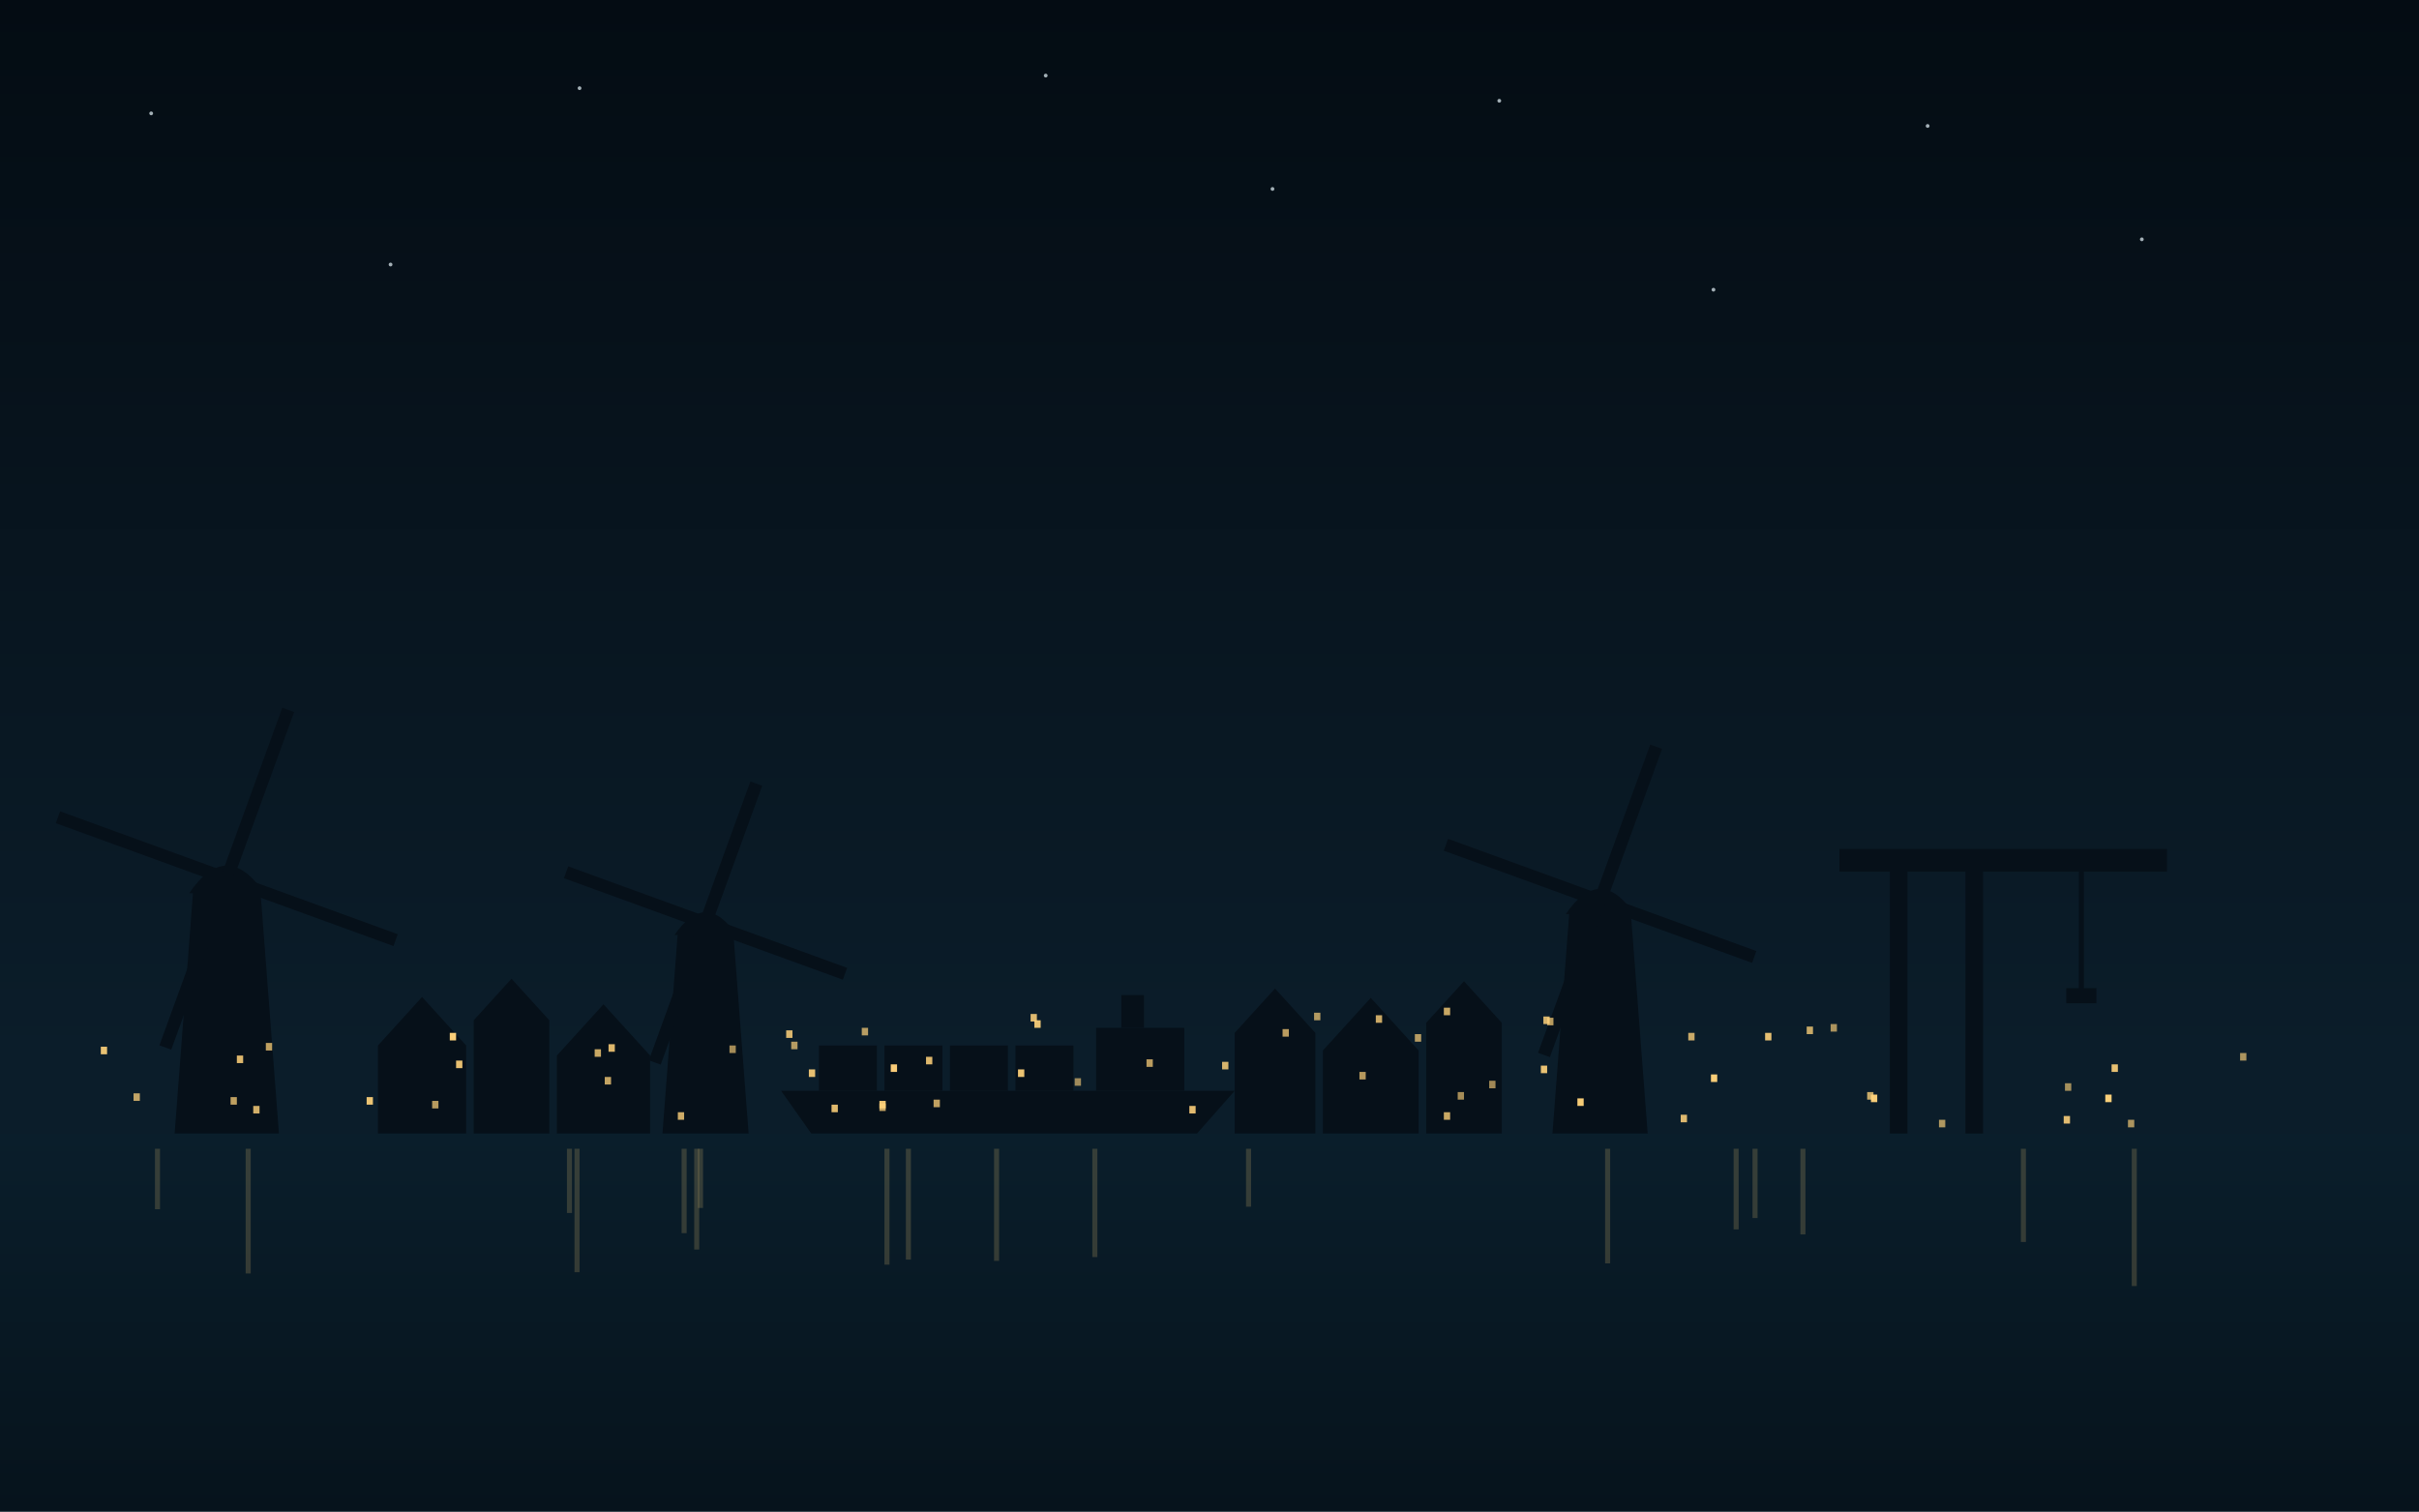
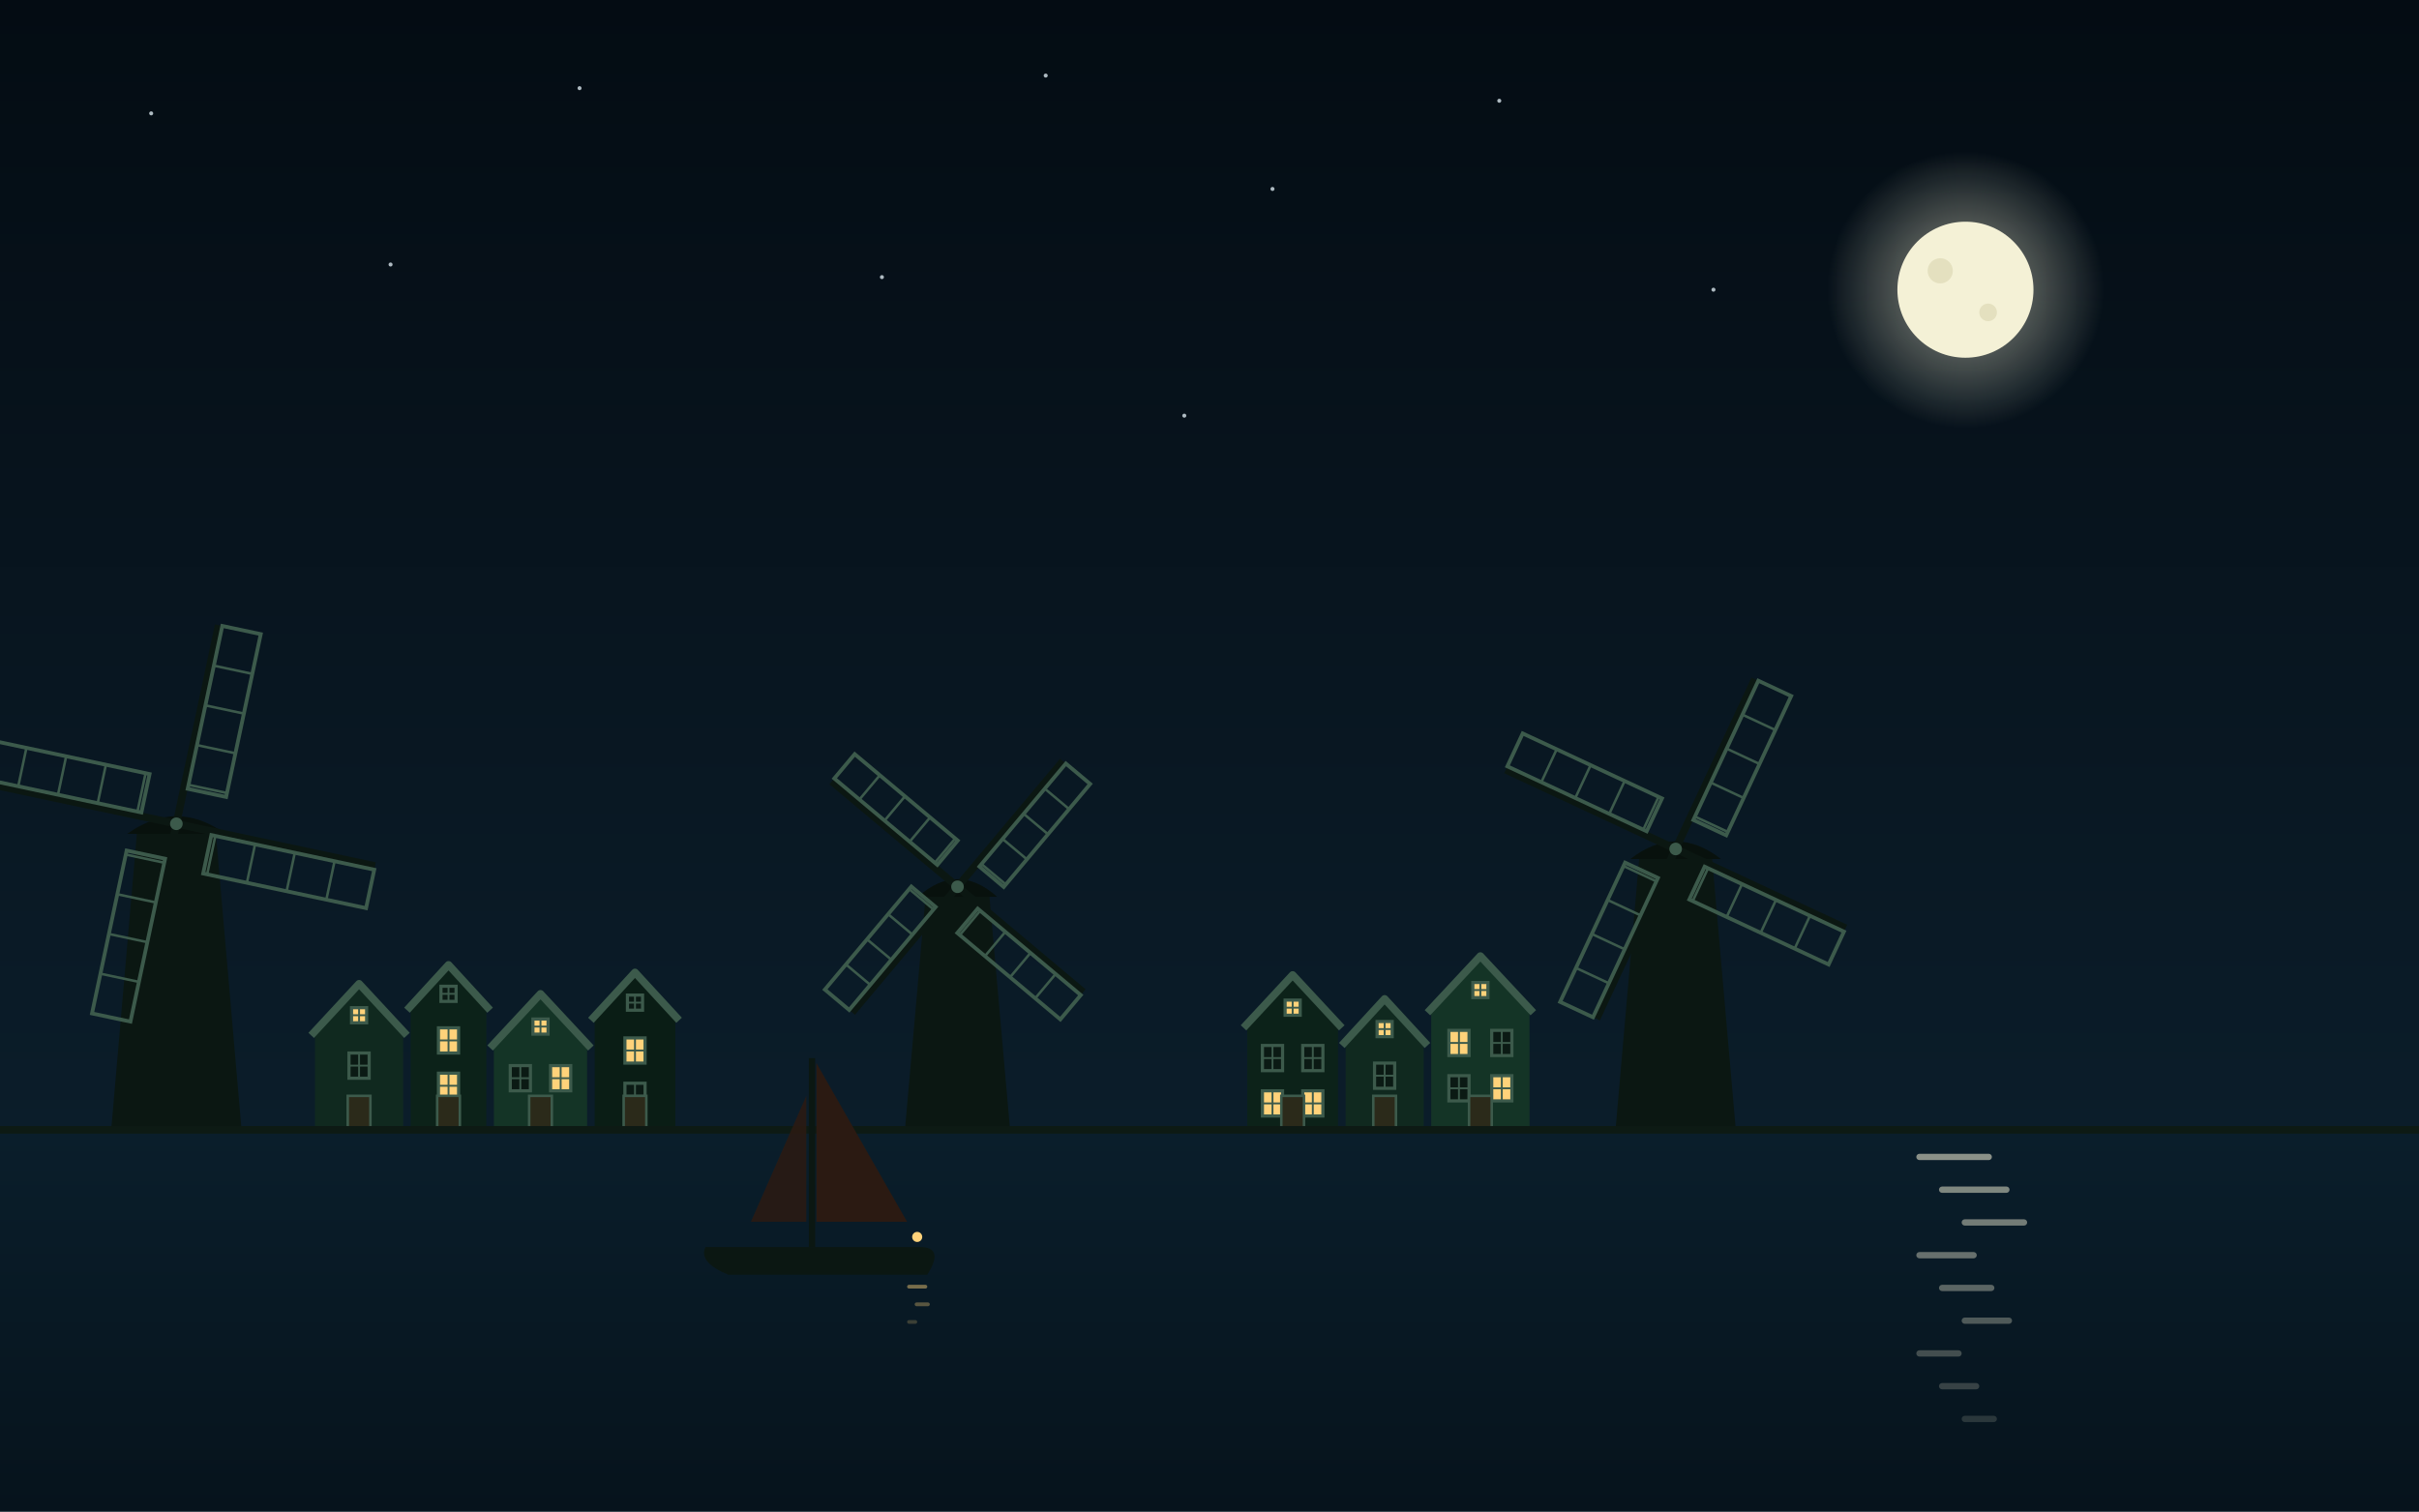
<svg xmlns="http://www.w3.org/2000/svg" viewBox="0 0 1920 1200" preserveAspectRatio="xMidYMax slice">
  <defs>
    <linearGradient id="sky" x1="0" y1="0" x2="0" y2="1">
      <stop offset="0" stop-color="#040c13" />
-       <stop offset="0.7" stop-color="#0b1d2a" />
+       <stop offset="0.75" stop-color="#0b1d2a" />
    </linearGradient>
    <linearGradient id="water" x1="0" y1="0" x2="0" y2="1">
      <stop offset="0" stop-color="#0a1e2b" />
      <stop offset="1" stop-color="#06131c" />
    </linearGradient>
+     <radialGradient id="moonGlow">
+       <stop offset="0.4" stop-color="#f4f1d6" stop-opacity="0.35" />
+       <stop offset="1" stop-color="#f4f1d6" stop-opacity="0" />
+     </radialGradient>
+     <radialGradient id="sunGlow">
+       <stop offset="0" stop-color="#fff6d8" stop-opacity="0.95" />
+       <stop offset="1" stop-color="#fff6d8" stop-opacity="0" />
+     </radialGradient>
  </defs>
  <rect width="1920" height="1200" fill="url(#sky)" />
-   <circle cx="120" cy="90" r="1.5" fill="#e6f3fa" opacity="0.7" />
-   <circle cx="460" cy="70" r="1.5" fill="#e6f3fa" opacity="0.7" />
-   <circle cx="830" cy="60" r="1.5" fill="#e6f3fa" opacity="0.7" />
-   <circle cx="1010" cy="150" r="1.5" fill="#e6f3fa" opacity="0.7" />
-   <circle cx="1190" cy="80" r="1.5" fill="#e6f3fa" opacity="0.7" />
-   <circle cx="1530" cy="100" r="1.5" fill="#e6f3fa" opacity="0.7" />
-   <circle cx="1700" cy="190" r="1.5" fill="#e6f3fa" opacity="0.7" />
-   <circle cx="310" cy="210" r="1.5" fill="#e6f3fa" opacity="0.7" />
-   <circle cx="1360" cy="230" r="1.5" fill="#e6f3fa" opacity="0.7" />
-   <g fill="#061019">
-     <path d="M138.6 900 L153.504 704.5 L206.496 704.5 L221.4 900 Z" />
-     <path d="M150.192 709.1 Q180 665.4 209.808 709.1 Z" />
-     <rect x="175" y="555" width="10" height="142.6" transform="rotate(20 180 697.6)" />
-     <rect x="175" y="555" width="10" height="142.6" transform="rotate(110 180 697.6)" />
-     <rect x="175" y="555" width="10" height="142.6" transform="rotate(200 180 697.6)" />
-     <rect x="175" y="555" width="10" height="142.6" transform="rotate(290 180 697.6)" />
-   </g>
-   <g fill="#061019">
-     <path d="M525.8 900 L538.112 738.5 L581.888 738.5 L594.2 900 Z" />
-     <path d="M535.376 742.3 Q560 706.2 584.624 742.3 Z" />
-     <rect x="555" y="615" width="10" height="117.8" transform="rotate(20 560 732.8)" />
-     <rect x="555" y="615" width="10" height="117.8" transform="rotate(110 560 732.8)" />
-     <rect x="555" y="615" width="10" height="117.8" transform="rotate(200 560 732.8)" />
-     <rect x="555" y="615" width="10" height="117.8" transform="rotate(290 560 732.8)" />
-   </g>
-   <g fill="#061019">
-     <path d="M1232.2 900 L1245.808 721.5 L1294.192 721.5 L1307.8 900 Z" />
-     <path d="M1242.784 725.7 Q1270 685.8 1297.216 725.7 Z" />
-     <rect x="1265" y="585" width="10" height="130.2" transform="rotate(20 1270 715.2)" />
-     <rect x="1265" y="585" width="10" height="130.2" transform="rotate(110 1270 715.2)" />
-     <rect x="1265" y="585" width="10" height="130.2" transform="rotate(200 1270 715.2)" />
-     <rect x="1265" y="585" width="10" height="130.2" transform="rotate(290 1270 715.2)" />
-   </g>
-   <path d="M300 900 L300 830 L335 791.5 L370 830 L370 900 Z" fill="#061019" />
-   <path d="M376 900 L376 810 L406 777 L436 810 L436 900 Z" fill="#061019" />
-   <path d="M442 900 L442 838 L479 797.3 L516 838 L516 900 Z" fill="#061019" />
-   <path d="M980 900 L980 820 L1012 784.8 L1044 820 L1044 900 Z" fill="#061019" />
-   <path d="M1050 900 L1050 834 L1088 792.2 L1126 834 L1126 900 Z" fill="#061019" />
-   <path d="M1132 900 L1132 812 L1162 779 L1192 812 L1192 900 Z" fill="#061019" />
-   <g fill="#061019">
-     <rect x="1500" y="690" width="14" height="210" />
-     <rect x="1560" y="690" width="14" height="210" />
-     <rect x="1460" y="674" width="260" height="18" />
-     <rect x="1650" y="692" width="4" height="94.5" />
-     <rect x="1640" y="784.5" width="24" height="12" />
-   </g>
-   <g fill="#061019">
-     <path d="M620 866 L980 866 L950 900 L644 900 Z" />
-     <rect x="870" y="816" width="70" height="50" />
-     <rect x="890" y="790" width="18" height="26" />
-     <rect x="650" y="830" width="46" height="36" />
-     <rect x="702" y="830" width="46" height="36" />
-     <rect x="754" y="830" width="46" height="36" />
-     <rect x="806" y="830" width="46" height="36" />
-   </g>
+   <circle cx="120" cy="90" r="1.6" fill="#e6f3fa" opacity="0.75" />
+   <circle cx="460" cy="70" r="1.6" fill="#e6f3fa" opacity="0.75" />
+   <circle cx="830" cy="60" r="1.6" fill="#e6f3fa" opacity="0.75" />
+   <circle cx="1010" cy="150" r="1.6" fill="#e6f3fa" opacity="0.75" />
+   <circle cx="1190" cy="80" r="1.6" fill="#e6f3fa" opacity="0.75" />
+   <circle cx="700" cy="220" r="1.6" fill="#e6f3fa" opacity="0.75" />
+   <circle cx="310" cy="210" r="1.6" fill="#e6f3fa" opacity="0.75" />
+   <circle cx="1360" cy="230" r="1.6" fill="#e6f3fa" opacity="0.75" />
+   <circle cx="940" cy="330" r="1.6" fill="#e6f3fa" opacity="0.75" />
+   <circle cx="1560" cy="230" r="110" fill="url(#moonGlow)" />
+   <circle cx="1560" cy="230" r="54" fill="#f4f1d6" />
+   <circle cx="1540" cy="215" r="10" fill="#e4e0bf" />
+   <circle cx="1578" cy="248" r="7" fill="#e4e0bf" />
+   <path d="M88 900 L108.8 660 L171.2 660 L192 900 Z" fill="#0b1712" />
+   <path d="M101 662 Q140 634 179 662 Z" fill="#08110d" />
+   <g transform="rotate(12 140 654)">
+     <rect x="137" y="492.8" width="6" height="161.2" fill="#0b1712" />
+     <rect x="143" y="492.8" width="31.2" height="132.184" fill="none" stroke="#3c5a4b" stroke-width="3" />
+     <line x1="143" y1="621.76" x2="174.2" y2="621.76" stroke="#3c5a4b" stroke-width="2" />
+     <line x1="143" y1="589.52" x2="174.2" y2="589.52" stroke="#3c5a4b" stroke-width="2" />
+     <line x1="143" y1="557.28" x2="174.2" y2="557.28" stroke="#3c5a4b" stroke-width="2" />
+     <line x1="143" y1="525.04" x2="174.2" y2="525.04" stroke="#3c5a4b" stroke-width="2" />
+   </g>
+   <g transform="rotate(102 140 654)">
+     <rect x="137" y="492.8" width="6" height="161.2" fill="#0b1712" />
+     <rect x="143" y="492.8" width="31.2" height="132.184" fill="none" stroke="#3c5a4b" stroke-width="3" />
+     <line x1="143" y1="621.76" x2="174.2" y2="621.76" stroke="#3c5a4b" stroke-width="2" />
+     <line x1="143" y1="589.52" x2="174.2" y2="589.52" stroke="#3c5a4b" stroke-width="2" />
+     <line x1="143" y1="557.28" x2="174.2" y2="557.28" stroke="#3c5a4b" stroke-width="2" />
+     <line x1="143" y1="525.04" x2="174.2" y2="525.04" stroke="#3c5a4b" stroke-width="2" />
+   </g>
+   <g transform="rotate(192 140 654)">
+     <rect x="137" y="492.8" width="6" height="161.2" fill="#0b1712" />
+     <rect x="143" y="492.8" width="31.2" height="132.184" fill="none" stroke="#3c5a4b" stroke-width="3" />
+     <line x1="143" y1="621.76" x2="174.2" y2="621.76" stroke="#3c5a4b" stroke-width="2" />
+     <line x1="143" y1="589.52" x2="174.2" y2="589.52" stroke="#3c5a4b" stroke-width="2" />
+     <line x1="143" y1="557.28" x2="174.2" y2="557.28" stroke="#3c5a4b" stroke-width="2" />
+     <line x1="143" y1="525.04" x2="174.2" y2="525.04" stroke="#3c5a4b" stroke-width="2" />
+   </g>
+   <g transform="rotate(282 140 654)">
+     <rect x="137" y="492.8" width="6" height="161.2" fill="#0b1712" />
+     <rect x="143" y="492.8" width="31.2" height="132.184" fill="none" stroke="#3c5a4b" stroke-width="3" />
+     <line x1="143" y1="621.76" x2="174.2" y2="621.76" stroke="#3c5a4b" stroke-width="2" />
+     <line x1="143" y1="589.52" x2="174.2" y2="589.52" stroke="#3c5a4b" stroke-width="2" />
+     <line x1="143" y1="557.28" x2="174.2" y2="557.28" stroke="#3c5a4b" stroke-width="2" />
+     <line x1="143" y1="525.04" x2="174.2" y2="525.04" stroke="#3c5a4b" stroke-width="2" />
+   </g>
+   <circle cx="140" cy="654" r="5" fill="#3c5a4b" />
+   <path d="M718 900 L734.8 710 L785.2 710 L802 900 Z" fill="#0b1712" />
+   <path d="M728.5 712 Q760 684 791.5 712 Z" fill="#08110d" />
+   <g transform="rotate(40 760 704)">
+     <rect x="757" y="573.8" width="6" height="130.2" fill="#0b1712" />
+     <rect x="763" y="573.8" width="25.2" height="106.764" fill="none" stroke="#3c5a4b" stroke-width="3" />
+     <line x1="763" y1="677.96" x2="788.2" y2="677.96" stroke="#3c5a4b" stroke-width="2" />
+     <line x1="763" y1="651.92" x2="788.2" y2="651.92" stroke="#3c5a4b" stroke-width="2" />
+     <line x1="763" y1="625.88" x2="788.2" y2="625.88" stroke="#3c5a4b" stroke-width="2" />
+     <line x1="763" y1="599.84" x2="788.2" y2="599.84" stroke="#3c5a4b" stroke-width="2" />
+   </g>
+   <g transform="rotate(130 760 704)">
+     <rect x="757" y="573.8" width="6" height="130.2" fill="#0b1712" />
+     <rect x="763" y="573.8" width="25.2" height="106.764" fill="none" stroke="#3c5a4b" stroke-width="3" />
+     <line x1="763" y1="677.96" x2="788.2" y2="677.96" stroke="#3c5a4b" stroke-width="2" />
+     <line x1="763" y1="651.92" x2="788.2" y2="651.92" stroke="#3c5a4b" stroke-width="2" />
+     <line x1="763" y1="625.88" x2="788.2" y2="625.88" stroke="#3c5a4b" stroke-width="2" />
+     <line x1="763" y1="599.84" x2="788.2" y2="599.84" stroke="#3c5a4b" stroke-width="2" />
+   </g>
+   <g transform="rotate(220 760 704)">
+     <rect x="757" y="573.8" width="6" height="130.2" fill="#0b1712" />
+     <rect x="763" y="573.8" width="25.2" height="106.764" fill="none" stroke="#3c5a4b" stroke-width="3" />
+     <line x1="763" y1="677.96" x2="788.2" y2="677.96" stroke="#3c5a4b" stroke-width="2" />
+     <line x1="763" y1="651.92" x2="788.2" y2="651.92" stroke="#3c5a4b" stroke-width="2" />
+     <line x1="763" y1="625.88" x2="788.2" y2="625.88" stroke="#3c5a4b" stroke-width="2" />
+     <line x1="763" y1="599.84" x2="788.2" y2="599.84" stroke="#3c5a4b" stroke-width="2" />
+   </g>
+   <g transform="rotate(310 760 704)">
+     <rect x="757" y="573.8" width="6" height="130.2" fill="#0b1712" />
+     <rect x="763" y="573.8" width="25.2" height="106.764" fill="none" stroke="#3c5a4b" stroke-width="3" />
+     <line x1="763" y1="677.96" x2="788.2" y2="677.96" stroke="#3c5a4b" stroke-width="2" />
+     <line x1="763" y1="651.92" x2="788.2" y2="651.92" stroke="#3c5a4b" stroke-width="2" />
+     <line x1="763" y1="625.88" x2="788.2" y2="625.88" stroke="#3c5a4b" stroke-width="2" />
+     <line x1="763" y1="599.84" x2="788.2" y2="599.84" stroke="#3c5a4b" stroke-width="2" />
+   </g>
+   <circle cx="760" cy="704" r="5" fill="#3c5a4b" />
+   <path d="M1282 900 L1301.2 680 L1358.8 680 L1378 900 Z" fill="#0b1712" />
+   <path d="M1294 682 Q1330 654 1366 682 Z" fill="#08110d" />
+   <g transform="rotate(25 1330 674)">
+     <rect x="1327" y="525.2" width="6" height="148.8" fill="#0b1712" />
+     <rect x="1333" y="525.2" width="28.8" height="122.016" fill="none" stroke="#3c5a4b" stroke-width="3" />
+     <line x1="1333" y1="644.24" x2="1361.8" y2="644.24" stroke="#3c5a4b" stroke-width="2" />
+     <line x1="1333" y1="614.48" x2="1361.8" y2="614.48" stroke="#3c5a4b" stroke-width="2" />
+     <line x1="1333" y1="584.72" x2="1361.8" y2="584.72" stroke="#3c5a4b" stroke-width="2" />
+     <line x1="1333" y1="554.96" x2="1361.8" y2="554.96" stroke="#3c5a4b" stroke-width="2" />
+   </g>
+   <g transform="rotate(115 1330 674)">
+     <rect x="1327" y="525.2" width="6" height="148.8" fill="#0b1712" />
+     <rect x="1333" y="525.2" width="28.8" height="122.016" fill="none" stroke="#3c5a4b" stroke-width="3" />
+     <line x1="1333" y1="644.24" x2="1361.8" y2="644.24" stroke="#3c5a4b" stroke-width="2" />
+     <line x1="1333" y1="614.48" x2="1361.8" y2="614.48" stroke="#3c5a4b" stroke-width="2" />
+     <line x1="1333" y1="584.72" x2="1361.8" y2="584.72" stroke="#3c5a4b" stroke-width="2" />
+     <line x1="1333" y1="554.96" x2="1361.8" y2="554.96" stroke="#3c5a4b" stroke-width="2" />
+   </g>
+   <g transform="rotate(205 1330 674)">
+     <rect x="1327" y="525.2" width="6" height="148.8" fill="#0b1712" />
+     <rect x="1333" y="525.2" width="28.8" height="122.016" fill="none" stroke="#3c5a4b" stroke-width="3" />
+     <line x1="1333" y1="644.24" x2="1361.8" y2="644.24" stroke="#3c5a4b" stroke-width="2" />
+     <line x1="1333" y1="614.48" x2="1361.8" y2="614.48" stroke="#3c5a4b" stroke-width="2" />
+     <line x1="1333" y1="584.72" x2="1361.8" y2="584.72" stroke="#3c5a4b" stroke-width="2" />
+     <line x1="1333" y1="554.96" x2="1361.8" y2="554.96" stroke="#3c5a4b" stroke-width="2" />
+   </g>
+   <g transform="rotate(295 1330 674)">
+     <rect x="1327" y="525.2" width="6" height="148.8" fill="#0b1712" />
+     <rect x="1333" y="525.2" width="28.8" height="122.016" fill="none" stroke="#3c5a4b" stroke-width="3" />
+     <line x1="1333" y1="644.24" x2="1361.8" y2="644.24" stroke="#3c5a4b" stroke-width="2" />
+     <line x1="1333" y1="614.48" x2="1361.8" y2="614.48" stroke="#3c5a4b" stroke-width="2" />
+     <line x1="1333" y1="584.72" x2="1361.8" y2="584.72" stroke="#3c5a4b" stroke-width="2" />
+     <line x1="1333" y1="554.96" x2="1361.8" y2="554.96" stroke="#3c5a4b" stroke-width="2" />
+   </g>
+   <circle cx="1330" cy="674" r="5" fill="#3c5a4b" />
+   <path d="M250 900 L250 820 L285 785 L320 820 L320 900 Z" fill="#10291f" />
+   <path d="M247 822 L285 781 L323 822" fill="none" stroke="#3c5a4b" stroke-width="6" stroke-linejoin="round" />
+   <rect x="277" y="836" width="16" height="20" fill="#0b1a14" stroke="#3c5a4b" stroke-width="2.5" />
+   <path d="M285 836 v20 M277 846 h16" stroke="#3c5a4b" stroke-width="1.5" />
+   <rect x="279" y="800" width="12" height="12" fill="#ffd27a" stroke="#3c5a4b" stroke-width="2.5" />
+   <path d="M285 800 v12 M279 806 h12" stroke="#3c5a4b" stroke-width="1.5" />
+   <rect x="279" y="922.94" width="12" height="36" fill="#ffd27a" opacity="0.16" />
+   <rect x="276" y="870" width="18" height="30" fill="#2b2a1a" stroke="#3c5a4b" stroke-width="2" />
+   <path d="M326 900 L326 800 L356 770 L386 800 L386 900 Z" fill="#0c2219" />
+   <path d="M323 802 L356 766 L389 802" fill="none" stroke="#3c5a4b" stroke-width="6" stroke-linejoin="round" />
+   <rect x="348" y="816" width="16" height="20" fill="#ffd27a" stroke="#3c5a4b" stroke-width="2.5" />
+   <path d="M356 816 v20 M348 826 h16" stroke="#3c5a4b" stroke-width="1.5" />
+   <rect x="348" y="920.6" width="16" height="16" fill="#ffd27a" opacity="0.16" />
+   <rect x="348" y="852" width="16" height="20" fill="#ffd27a" stroke="#3c5a4b" stroke-width="2.5" />
+   <path d="M356 852 v20 M348 862 h16" stroke="#3c5a4b" stroke-width="1.5" />
+   <rect x="348" y="915.2" width="16" height="40" fill="#ffd27a" opacity="0.16" />
+   <rect x="350" y="783" width="12" height="12" fill="#0b1a14" stroke="#3c5a4b" stroke-width="2.5" />
+   <path d="M356 783 v12 M350 789 h12" stroke="#3c5a4b" stroke-width="1.5" />
+   <rect x="347" y="870" width="18" height="30" fill="#2b2a1a" stroke="#3c5a4b" stroke-width="2" />
+   <path d="M392 900 L392 830 L429 793 L466 830 L466 900 Z" fill="#143426" />
+   <path d="M389 832 L429 789 L469 832" fill="none" stroke="#3c5a4b" stroke-width="6" stroke-linejoin="round" />
+   <rect x="405" y="846" width="16" height="20" fill="#0b1a14" stroke="#3c5a4b" stroke-width="2.5" />
+   <path d="M413 846 v20 M405 856 h16" stroke="#3c5a4b" stroke-width="1.5" />
+   <rect x="437" y="846" width="16" height="20" fill="#ffd27a" stroke="#3c5a4b" stroke-width="2.5" />
+   <path d="M445 846 v20 M437 856 h16" stroke="#3c5a4b" stroke-width="1.5" />
+   <rect x="437" y="916.1" width="16" height="12" fill="#ffd27a" opacity="0.16" />
+   <rect x="423" y="809" width="12" height="12" fill="#ffd27a" stroke="#3c5a4b" stroke-width="2.5" />
+   <path d="M429 809 v12 M423 815 h12" stroke="#3c5a4b" stroke-width="1.5" />
+   <rect x="423" y="921.608" width="12" height="24" fill="#ffd27a" opacity="0.16" />
+   <rect x="420" y="870" width="18" height="30" fill="#2b2a1a" stroke="#3c5a4b" stroke-width="2" />
+   <path d="M472 900 L472 808 L504 776 L536 808 L536 900 Z" fill="#0a1d15" />
+   <path d="M469 810 L504 772 L539 810" fill="none" stroke="#3c5a4b" stroke-width="6" stroke-linejoin="round" />
+   <rect x="496" y="824" width="16" height="20" fill="#ffd27a" stroke="#3c5a4b" stroke-width="2.5" />
+   <path d="M504 824 v20 M496 834 h16" stroke="#3c5a4b" stroke-width="1.5" />
+   <rect x="496" y="919.4" width="16" height="14" fill="#ffd27a" opacity="0.16" />
+   <rect x="496" y="860" width="16" height="20" fill="#0b1a14" stroke="#3c5a4b" stroke-width="2.5" />
+   <path d="M504 860 v20 M496 870 h16" stroke="#3c5a4b" stroke-width="1.5" />
+   <rect x="498" y="790" width="12" height="12" fill="#0b1a14" stroke="#3c5a4b" stroke-width="2.5" />
+   <path d="M504 790 v12 M498 796 h12" stroke="#3c5a4b" stroke-width="1.5" />
+   <rect x="495" y="870" width="18" height="30" fill="#2b2a1a" stroke="#3c5a4b" stroke-width="2" />
+   <path d="M990 900 L990 814 L1026 778 L1062 814 L1062 900 Z" fill="#0c2219" />
+   <path d="M987 816 L1026 774 L1065 816" fill="none" stroke="#3c5a4b" stroke-width="6" stroke-linejoin="round" />
+   <rect x="1002" y="830" width="16" height="20" fill="#0b1a14" stroke="#3c5a4b" stroke-width="2.5" />
+   <path d="M1010 830 v20 M1002 840 h16" stroke="#3c5a4b" stroke-width="1.5" />
+   <rect x="1034" y="830" width="16" height="20" fill="#0b1a14" stroke="#3c5a4b" stroke-width="2.5" />
+   <path d="M1042 830 v20 M1034 840 h16" stroke="#3c5a4b" stroke-width="1.5" />
+   <rect x="1002" y="866" width="16" height="20" fill="#ffd27a" stroke="#3c5a4b" stroke-width="2.5" />
+   <path d="M1010 866 v20 M1002 876 h16" stroke="#3c5a4b" stroke-width="1.5" />
+   <rect x="1002" y="913.1" width="16" height="33" fill="#ffd27a" opacity="0.16" />
+   <rect x="1034" y="866" width="16" height="20" fill="#ffd27a" stroke="#3c5a4b" stroke-width="2.5" />
+   <path d="M1042 866 v20 M1034 876 h16" stroke="#3c5a4b" stroke-width="1.5" />
+   <rect x="1034" y="913.1" width="16" height="21" fill="#ffd27a" opacity="0.16" />
+   <rect x="1020" y="794" width="12" height="12" fill="#ffd27a" stroke="#3c5a4b" stroke-width="2.5" />
+   <path d="M1026 794 v12 M1020 800 h12" stroke="#3c5a4b" stroke-width="1.5" />
+   <rect x="1020" y="923.924" width="12" height="33" fill="#ffd27a" opacity="0.16" />
+   <rect x="1017" y="870" width="18" height="30" fill="#2b2a1a" stroke="#3c5a4b" stroke-width="2" />
+   <path d="M1068 900 L1068 828 L1099 797 L1130 828 L1130 900 Z" fill="#10291f" />
+   <path d="M1065 830 L1099 793 L1133 830" fill="none" stroke="#3c5a4b" stroke-width="6" stroke-linejoin="round" />
+   <rect x="1091" y="844" width="16" height="20" fill="#0b1a14" stroke="#3c5a4b" stroke-width="2.5" />
+   <path d="M1099 844 v20 M1091 854 h16" stroke="#3c5a4b" stroke-width="1.5" />
+   <rect x="1093" y="811" width="12" height="12" fill="#ffd27a" stroke="#3c5a4b" stroke-width="2.5" />
+   <path d="M1099 811 v12 M1093 817 h12" stroke="#3c5a4b" stroke-width="1.5" />
+   <rect x="1093" y="921.404" width="12" height="32" fill="#ffd27a" opacity="0.16" />
+   <rect x="1090" y="870" width="18" height="30" fill="#2b2a1a" stroke="#3c5a4b" stroke-width="2" />
+   <path d="M1136 900 L1136 802 L1175 763 L1214 802 L1214 900 Z" fill="#143426" />
+   <path d="M1133 804 L1175 759 L1217 804" fill="none" stroke="#3c5a4b" stroke-width="6" stroke-linejoin="round" />
+   <rect x="1150" y="818" width="16" height="20" fill="#ffd27a" stroke="#3c5a4b" stroke-width="2.5" />
+   <path d="M1158 818 v20 M1150 828 h16" stroke="#3c5a4b" stroke-width="1.5" />
+   <rect x="1150" y="920.3" width="16" height="32" fill="#ffd27a" opacity="0.16" />
+   <rect x="1184" y="818" width="16" height="20" fill="#0b1a14" stroke="#3c5a4b" stroke-width="2.5" />
+   <path d="M1192 818 v20 M1184 828 h16" stroke="#3c5a4b" stroke-width="1.5" />
+   <rect x="1150" y="854" width="16" height="20" fill="#0b1a14" stroke="#3c5a4b" stroke-width="2.5" />
+   <path d="M1158 854 v20 M1150 864 h16" stroke="#3c5a4b" stroke-width="1.5" />
+   <rect x="1184" y="854" width="16" height="20" fill="#ffd27a" stroke="#3c5a4b" stroke-width="2.5" />
+   <path d="M1192 854 v20 M1184 864 h16" stroke="#3c5a4b" stroke-width="1.5" />
+   <rect x="1184" y="914.9" width="16" height="40" fill="#ffd27a" opacity="0.16" />
+   <rect x="1169" y="780" width="12" height="12" fill="#ffd27a" stroke="#3c5a4b" stroke-width="2.5" />
+   <path d="M1175 780 v12 M1169 786 h12" stroke="#3c5a4b" stroke-width="1.5" />
+   <rect x="1169" y="925.976" width="12" height="37" fill="#ffd27a" opacity="0.16" />
+   <rect x="1166" y="870" width="18" height="30" fill="#2b2a1a" stroke="#3c5a4b" stroke-width="2" />
+   <rect x="0" y="894" width="1920" height="8" fill="#0d1a14" />
  <rect x="0" y="900" width="1920" height="300" fill="url(#water)" />
-   <rect x="80" y="831" width="5" height="6" fill="#ffd27a" opacity="0.91" />
-   <rect x="579" y="830" width="5" height="6" fill="#ffd27a" opacity="0.64" />
-   <rect x="480" y="855" width="5" height="6" fill="#ffd27a" opacity="0.76" />
-   <rect x="1225" y="807" width="5" height="6" fill="#ffd27a" opacity="0.84" />
-   <rect x="343" y="874" width="5" height="6" fill="#ffd27a" opacity="0.71" />
-   <rect x="1182" y="858" width="5" height="6" fill="#ffd27a" opacity="0.62" />
-   <rect x="1639" y="860" width="5" height="6" fill="#ffd27a" opacity="0.63" />
-   <rect x="818" y="805" width="5" height="6" fill="#ffd27a" opacity="0.86" />
-   <rect x="472" y="833" width="5" height="6" fill="#ffd27a" opacity="0.78" />
-   <rect x="538" y="883" width="5" height="6" fill="#ffd27a" opacity="0.80" />
-   <rect x="1018" y="817" width="5" height="6" fill="#ffd27a" opacity="0.72" />
-   <rect x="483" y="829" width="5" height="6" fill="#ffd27a" opacity="0.86" />
-   <rect x="357" y="820" width="5" height="6" fill="#ffd27a" opacity="0.98" />
-   <rect x="1485" y="869" width="5" height="6" fill="#ffd27a" opacity="0.97" />
-   <rect x="1123" y="821" width="5" height="6" fill="#ffd27a" opacity="0.70" />
-   <rect x="698" y="876" width="5" height="6" fill="#ffd27a" opacity="0.77" />
-   <rect x="698" y="874" width="5" height="6" fill="#ffd27a" opacity="0.93" />
-   <rect x="741" y="873" width="5" height="6" fill="#ffd27a" opacity="0.75" />
-   <rect x="1434" y="815" width="5" height="6" fill="#ffd27a" opacity="0.77" />
-   <rect x="910" y="841" width="5" height="6" fill="#ffd27a" opacity="0.72" />
-   <rect x="970" y="843" width="5" height="6" fill="#ffd27a" opacity="0.83" />
-   <rect x="1092" y="806" width="5" height="6" fill="#ffd27a" opacity="0.79" />
-   <rect x="642" y="849" width="5" height="6" fill="#ffd27a" opacity="0.90" />
-   <rect x="707" y="845" width="5" height="6" fill="#ffd27a" opacity="0.97" />
-   <rect x="735" y="839" width="5" height="6" fill="#ffd27a" opacity="0.86" />
-   <rect x="628" y="827" width="5" height="6" fill="#ffd27a" opacity="0.70" />
-   <rect x="1453" y="813" width="5" height="6" fill="#ffd27a" opacity="0.66" />
-   <rect x="1146" y="883" width="5" height="6" fill="#ffd27a" opacity="0.78" />
-   <rect x="660" y="877" width="5" height="6" fill="#ffd27a" opacity="0.87" />
-   <rect x="1146" y="800" width="5" height="6" fill="#ffd27a" opacity="0.78" />
-   <rect x="362" y="842" width="5" height="6" fill="#ffd27a" opacity="0.90" />
-   <rect x="1043" y="804" width="5" height="6" fill="#ffd27a" opacity="0.69" />
-   <rect x="183" y="871" width="5" height="6" fill="#ffd27a" opacity="0.74" />
-   <rect x="211" y="828" width="5" height="6" fill="#ffd27a" opacity="0.74" />
-   <rect x="821" y="810" width="5" height="6" fill="#ffd27a" opacity="0.91" />
-   <rect x="1539" y="889" width="5" height="6" fill="#ffd27a" opacity="0.67" />
-   <rect x="1223" y="846" width="5" height="6" fill="#ffd27a" opacity="0.91" />
-   <rect x="1340" y="820" width="5" height="6" fill="#ffd27a" opacity="0.78" />
-   <rect x="291" y="871" width="5" height="6" fill="#ffd27a" opacity="0.92" />
-   <rect x="188" y="838" width="5" height="6" fill="#ffd27a" opacity="0.86" />
-   <rect x="853" y="856" width="5" height="6" fill="#ffd27a" opacity="0.61" />
-   <rect x="201" y="878" width="5" height="6" fill="#ffd27a" opacity="0.82" />
-   <rect x="1252" y="872" width="5" height="6" fill="#ffd27a" opacity="0.96" />
-   <rect x="1079" y="851" width="5" height="6" fill="#ffd27a" opacity="0.70" />
-   <rect x="1358" y="853" width="5" height="6" fill="#ffd27a" opacity="0.97" />
-   <rect x="1676" y="845" width="5" height="6" fill="#ffd27a" opacity="0.90" />
-   <rect x="1671" y="869" width="5" height="6" fill="#ffd27a" opacity="0.98" />
-   <rect x="1401" y="820" width="5" height="6" fill="#ffd27a" opacity="0.90" />
-   <rect x="1638" y="886" width="5" height="6" fill="#ffd27a" opacity="0.88" />
-   <rect x="1482" y="867" width="5" height="6" fill="#ffd27a" opacity="0.78" />
-   <rect x="624" y="818" width="5" height="6" fill="#ffd27a" opacity="0.85" />
-   <rect x="1778" y="836" width="5" height="6" fill="#ffd27a" opacity="0.66" />
-   <rect x="1157" y="867" width="5" height="6" fill="#ffd27a" opacity="0.64" />
-   <rect x="106" y="868" width="5" height="6" fill="#ffd27a" opacity="0.75" />
-   <rect x="1689" y="889" width="5" height="6" fill="#ffd27a" opacity="0.66" />
-   <rect x="944" y="878" width="5" height="6" fill="#ffd27a" opacity="0.88" />
-   <rect x="1334" y="885" width="5" height="6" fill="#ffd27a" opacity="0.86" />
-   <rect x="808" y="849" width="5" height="6" fill="#ffd27a" opacity="0.92" />
-   <rect x="684" y="816" width="5" height="6" fill="#ffd27a" opacity="0.71" />
-   <rect x="1228" y="808" width="5" height="6" fill="#ffd27a" opacity="0.71" />
-   <rect x="1376" y="912" width="4" height="64" fill="#ffd27a" opacity="0.18" />
-   <rect x="195" y="912" width="4" height="99" fill="#ffd27a" opacity="0.18" />
-   <rect x="554" y="912" width="4" height="47" fill="#ffd27a" opacity="0.18" />
-   <rect x="789" y="912" width="4" height="89" fill="#ffd27a" opacity="0.18" />
-   <rect x="541" y="912" width="4" height="67" fill="#ffd27a" opacity="0.18" />
-   <rect x="719" y="912" width="4" height="88" fill="#ffd27a" opacity="0.18" />
-   <rect x="123" y="912" width="4" height="48" fill="#ffd27a" opacity="0.18" />
-   <rect x="1429" y="912" width="4" height="68" fill="#ffd27a" opacity="0.18" />
-   <rect x="1391" y="912" width="4" height="55" fill="#ffd27a" opacity="0.18" />
-   <rect x="450" y="912" width="4" height="51" fill="#ffd27a" opacity="0.18" />
-   <rect x="867" y="912" width="4" height="86" fill="#ffd27a" opacity="0.18" />
-   <rect x="1692" y="912" width="4" height="109" fill="#ffd27a" opacity="0.18" />
-   <rect x="551" y="912" width="4" height="80" fill="#ffd27a" opacity="0.18" />
-   <rect x="1274" y="912" width="4" height="91" fill="#ffd27a" opacity="0.18" />
-   <rect x="989" y="912" width="4" height="46" fill="#ffd27a" opacity="0.18" />
-   <rect x="1604" y="912" width="4" height="74" fill="#ffd27a" opacity="0.18" />
-   <rect x="456" y="912" width="4" height="98" fill="#ffd27a" opacity="0.18" />
-   <rect x="702" y="912" width="4" height="92" fill="#ffd27a" opacity="0.18" />
+   <rect x="1521" y="916" width="60" height="5" rx="2.5" fill="#f4f1d6" opacity="0.55" />
+   <rect x="1539" y="942" width="56" height="5" rx="2.5" fill="#f4f1d6" opacity="0.50" />
+   <rect x="1557" y="968" width="52" height="5" rx="2.5" fill="#f4f1d6" opacity="0.45" />
+   <rect x="1521" y="994" width="48" height="5" rx="2.5" fill="#f4f1d6" opacity="0.40" />
+   <rect x="1539" y="1020" width="44" height="5" rx="2.5" fill="#f4f1d6" opacity="0.35" />
+   <rect x="1557" y="1046" width="40" height="5" rx="2.5" fill="#f4f1d6" opacity="0.30" />
+   <rect x="1521" y="1072" width="36" height="5" rx="2.5" fill="#f4f1d6" opacity="0.25" />
+   <rect x="1539" y="1098" width="32" height="5" rx="2.5" fill="#f4f1d6" opacity="0.20" />
+   <rect x="1557" y="1124" width="28" height="5" rx="2.5" fill="#f4f1d6" opacity="0.15" />
+   <path d="M560 990 L730 990 Q750 990 736 1012 L578 1012 Q554 1002 560 990 Z" fill="#0b1712" />
+   <rect x="642" y="840" width="5" height="150" fill="#0b1712" />
+   <path d="M648 844 L720 970 L648 970 Z" fill="#2b1a12" />
+   <path d="M640 870 L596 970 L640 970 Z" fill="#2b1a12" opacity="0.85" />
+   <circle cx="728" cy="982" r="4" fill="#ffd27a" />
+   <rect x="720" y="1020" width="16" height="3" rx="1.5" fill="#ffd27a" opacity="0.45" />
+   <rect x="726" y="1034" width="12" height="3" rx="1.5" fill="#ffd27a" opacity="0.33" />
+   <rect x="720" y="1048" width="8" height="3" rx="1.5" fill="#ffd27a" opacity="0.21" />
</svg>
